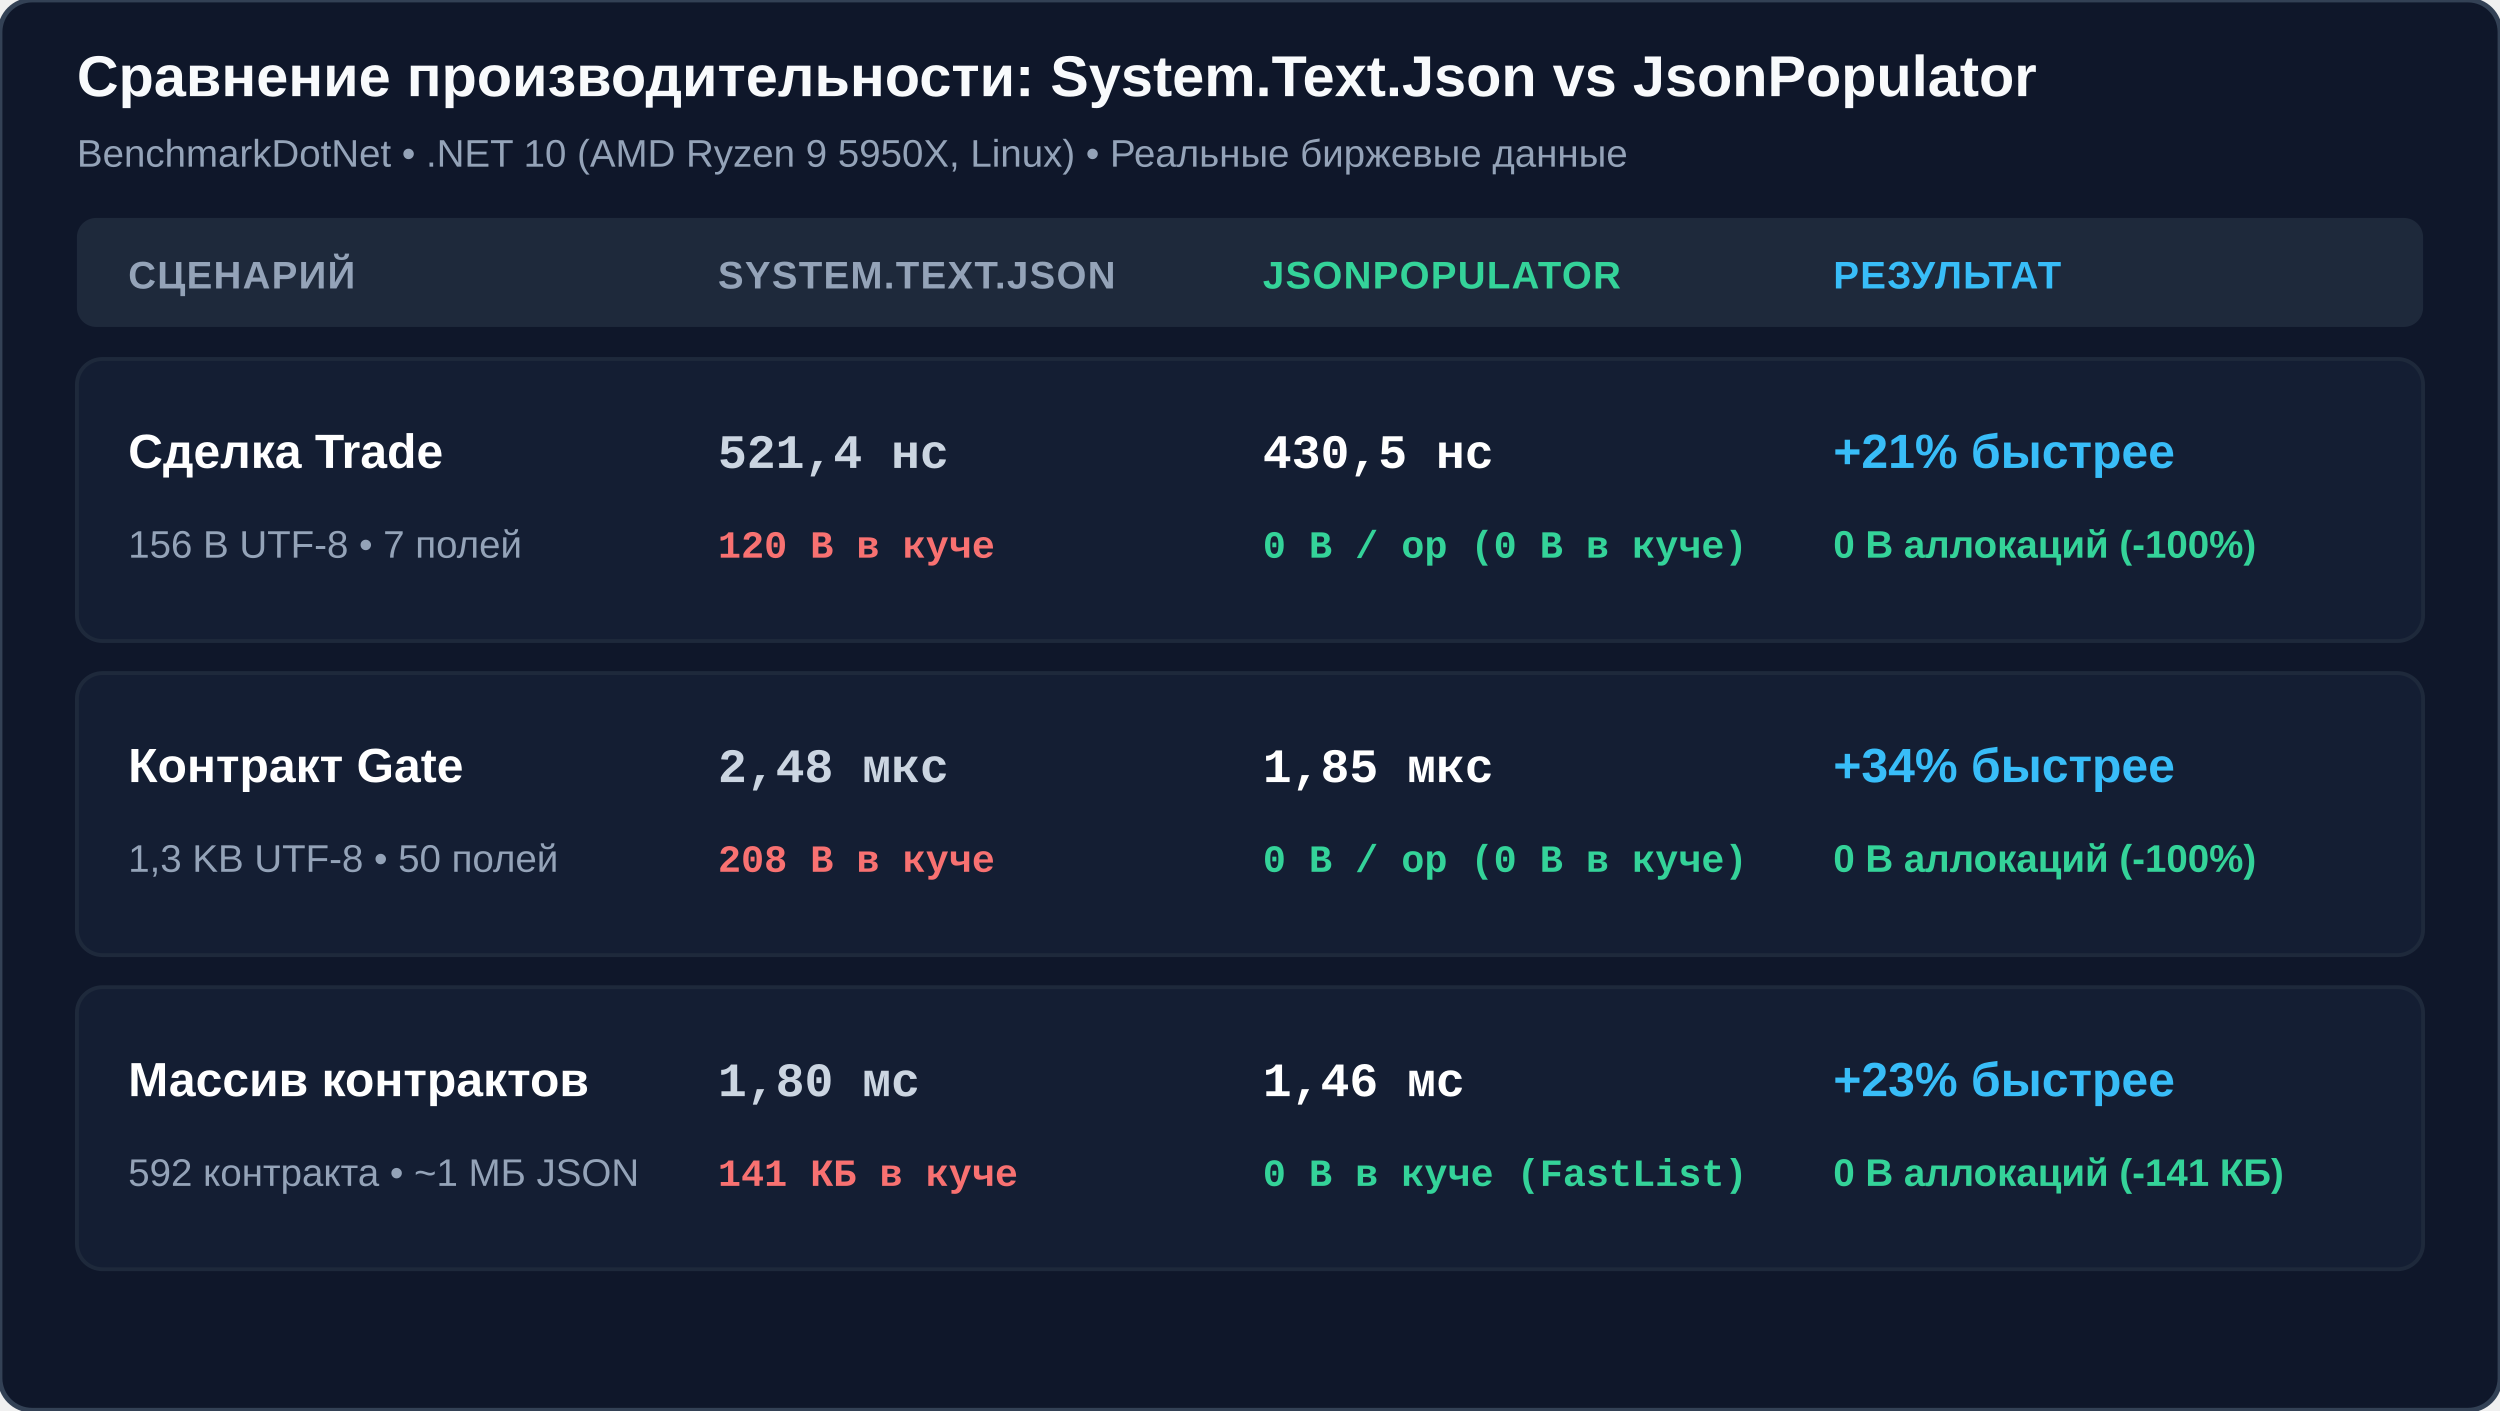
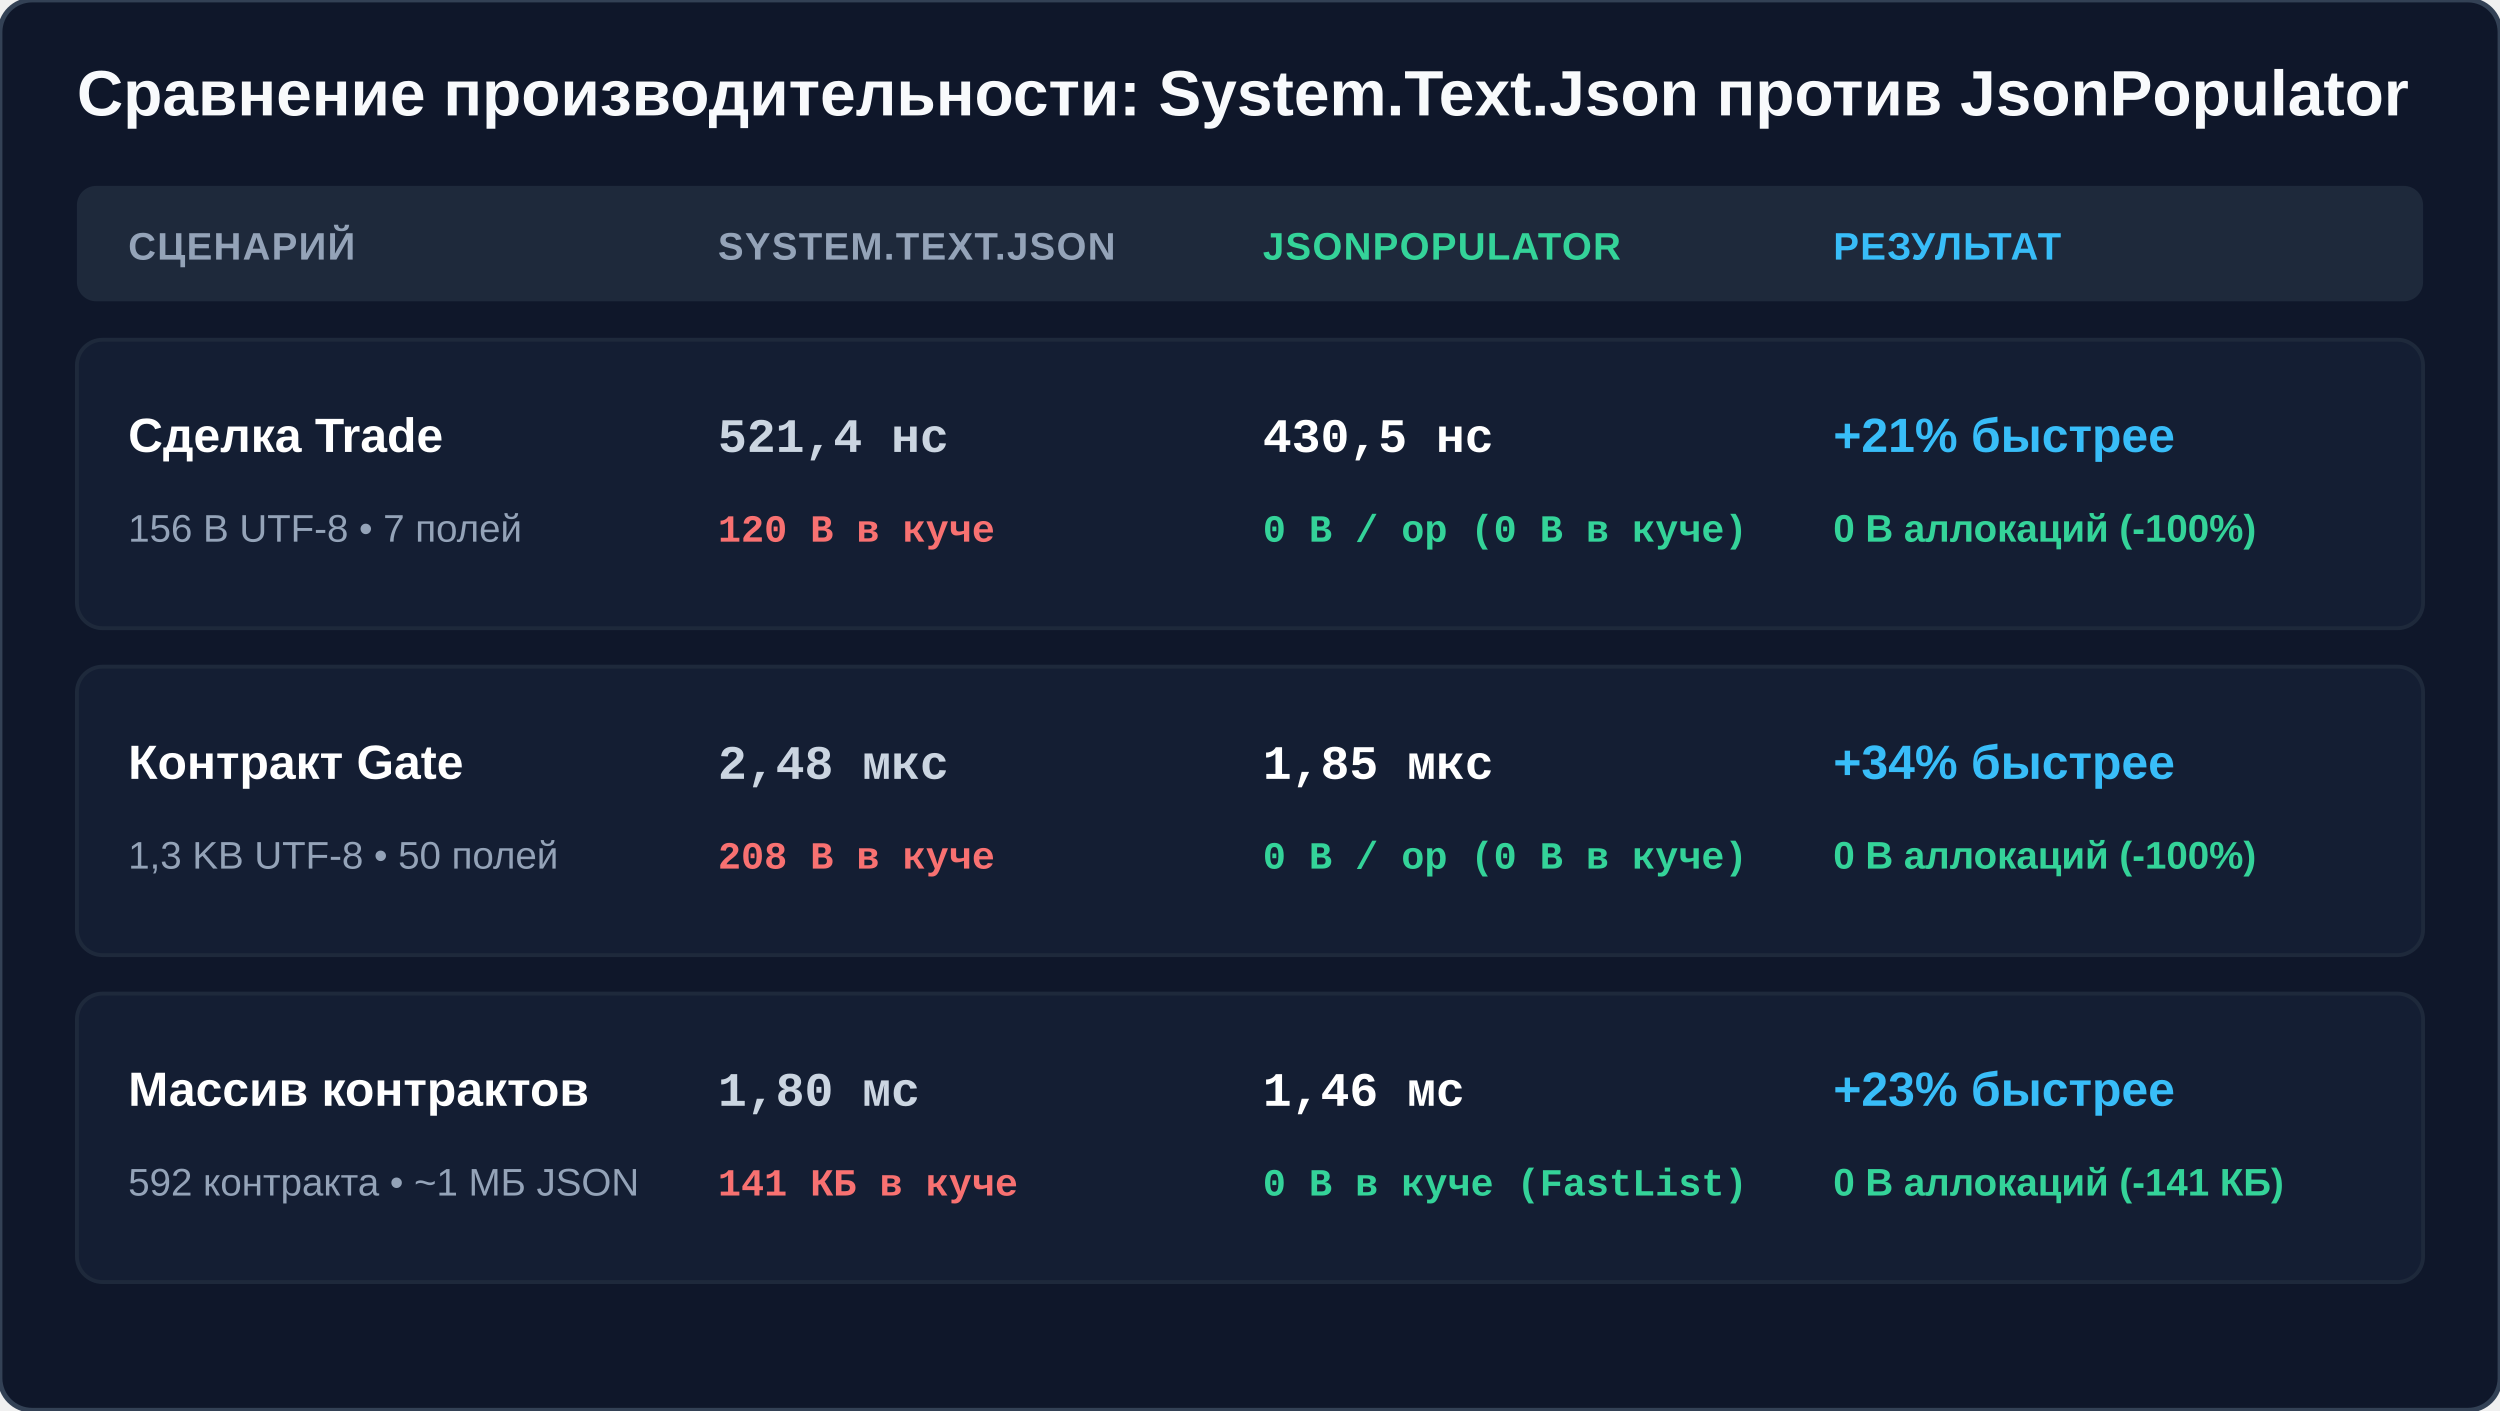
<svg xmlns="http://www.w3.org/2000/svg" width="780" height="440" viewBox="0 0 780 440" role="img" aria-labelledby="title desc">
  <rect width="780" height="440" rx="10" fill="#0f172a" />
  <rect width="780" height="440" rx="10" fill="none" stroke="#334155" stroke-width="1.5" />
-   <g transform="translate(24, 30)">
-     <text x="0" y="0" fill="#f8fafc" font-family="'Liberation Sans', -apple-system, BlinkMacSystemFont, 'Segoe UI', Roboto, sans-serif" font-size="18" font-weight="700">Сравнение производительности: System.Text.Json vs JsonPopulator</text>
-     <text x="0" y="22" fill="#94a3b8" font-family="'Liberation Sans', -apple-system, BlinkMacSystemFont, 'Segoe UI', Roboto, sans-serif" font-size="12">BenchmarkDotNet • .NET 10 (AMD Ryzen 9 5950X, Linux) • Реальные биржевые данные</text>
+   <g transform="translate(24, 36)">
+     <text x="0" y="0" fill="#f8fafc" font-family="'Liberation Sans', -apple-system, BlinkMacSystemFont, 'Segoe UI', Roboto, sans-serif" font-size="20" font-weight="700">Сравнение производительности: System.Text.Json против JsonPopulator</text>
  </g>
-   <g transform="translate(24, 68)">
-     <rect x="0" y="0" width="732" height="34" rx="6" fill="#1e293b" />
-     <text x="16" y="22" fill="#94a3b8" font-family="'Liberation Sans', -apple-system, BlinkMacSystemFont, 'Segoe UI', Roboto, sans-serif" font-size="12" font-weight="700" letter-spacing="0.4">СЦЕНАРИЙ</text>
-     <text x="200" y="22" fill="#94a3b8" font-family="'Liberation Sans', -apple-system, BlinkMacSystemFont, 'Segoe UI', Roboto, sans-serif" font-size="12" font-weight="700" letter-spacing="0.4">SYSTEM.TEXT.JSON</text>
-     <text x="370" y="22" fill="#34d399" font-family="'Liberation Sans', -apple-system, BlinkMacSystemFont, 'Segoe UI', Roboto, sans-serif" font-size="12" font-weight="700" letter-spacing="0.4">JSONPOPULATOR</text>
-     <text x="548" y="22" fill="#38bdf8" font-family="'Liberation Sans', -apple-system, BlinkMacSystemFont, 'Segoe UI', Roboto, sans-serif" font-size="12" font-weight="700" letter-spacing="0.4">РЕЗУЛЬТАТ</text>
-     <g transform="translate(0, 44)">
-       <rect width="732" height="88" rx="8" fill="#141e33" stroke="#1e293b" stroke-width="1.2" />
-       <text x="16" y="34" fill="#ffffff" font-family="'Liberation Sans', -apple-system, BlinkMacSystemFont, 'Segoe UI', Roboto, sans-serif" font-size="15" font-weight="700">Сделка Trade</text>
-       <text x="16" y="62" fill="#94a3b8" font-family="'Liberation Sans', -apple-system, BlinkMacSystemFont, 'Segoe UI', Roboto, sans-serif" font-size="12">156 B UTF-8 • 7 полей</text>
-       <text x="200" y="34" fill="#cbd5e1" font-family="'Liberation Mono', 'DejaVu Sans Mono', ui-monospace, monospace" font-size="15" font-weight="600">521,4 нс</text>
-       <text x="200" y="62" fill="#f87171" font-family="'Liberation Mono', 'DejaVu Sans Mono', ui-monospace, monospace" font-size="12" font-weight="600">120 B в куче</text>
-       <text x="370" y="34" fill="#ffffff" font-family="'Liberation Mono', 'DejaVu Sans Mono', ui-monospace, monospace" font-size="15" font-weight="700">430,5 нс</text>
-       <text x="370" y="62" fill="#34d399" font-family="'Liberation Mono', 'DejaVu Sans Mono', ui-monospace, monospace" font-size="12" font-weight="700">0 B / op (0 B в куче)</text>
-       <text x="548" y="34" fill="#38bdf8" font-family="'Liberation Sans', -apple-system, BlinkMacSystemFont, 'Segoe UI', Roboto, sans-serif" font-size="15" font-weight="700">+21% быстрее</text>
-       <text x="548" y="62" fill="#34d399" font-family="'Liberation Sans', -apple-system, BlinkMacSystemFont, 'Segoe UI', Roboto, sans-serif" font-size="12" font-weight="600">0 B аллокаций (-100%)</text>
+   <g transform="translate(24, 58)">
+     <rect x="0" y="0" width="732" height="36" rx="6" fill="#1e293b" />
+     <text x="16" y="23" fill="#94a3b8" font-family="'Liberation Sans', -apple-system, BlinkMacSystemFont, 'Segoe UI', Roboto, sans-serif" font-size="12" font-weight="700" letter-spacing="0.4">СЦЕНАРИЙ</text>
+     <text x="200" y="23" fill="#94a3b8" font-family="'Liberation Sans', -apple-system, BlinkMacSystemFont, 'Segoe UI', Roboto, sans-serif" font-size="12" font-weight="700" letter-spacing="0.4">SYSTEM.TEXT.JSON</text>
+     <text x="370" y="23" fill="#34d399" font-family="'Liberation Sans', -apple-system, BlinkMacSystemFont, 'Segoe UI', Roboto, sans-serif" font-size="12" font-weight="700" letter-spacing="0.4">JSONPOPULATOR</text>
+     <text x="548" y="23" fill="#38bdf8" font-family="'Liberation Sans', -apple-system, BlinkMacSystemFont, 'Segoe UI', Roboto, sans-serif" font-size="12" font-weight="700" letter-spacing="0.4">РЕЗУЛЬТАТ</text>
+     <g transform="translate(0, 48)">
+       <rect width="732" height="90" rx="8" fill="#141e33" stroke="#1e293b" stroke-width="1.2" />
+       <text x="16" y="35" fill="#ffffff" font-family="'Liberation Sans', -apple-system, BlinkMacSystemFont, 'Segoe UI', Roboto, sans-serif" font-size="15" font-weight="700">Сделка Trade</text>
+       <text x="16" y="63" fill="#94a3b8" font-family="'Liberation Sans', -apple-system, BlinkMacSystemFont, 'Segoe UI', Roboto, sans-serif" font-size="12">156 B UTF-8 • 7 полей</text>
+       <text x="200" y="35" fill="#cbd5e1" font-family="'Liberation Mono', 'DejaVu Sans Mono', ui-monospace, monospace" font-size="15" font-weight="600">521,4 нс</text>
+       <text x="200" y="63" fill="#f87171" font-family="'Liberation Mono', 'DejaVu Sans Mono', ui-monospace, monospace" font-size="12" font-weight="600">120 B в куче</text>
+       <text x="370" y="35" fill="#ffffff" font-family="'Liberation Mono', 'DejaVu Sans Mono', ui-monospace, monospace" font-size="15" font-weight="700">430,5 нс</text>
+       <text x="370" y="63" fill="#34d399" font-family="'Liberation Mono', 'DejaVu Sans Mono', ui-monospace, monospace" font-size="12" font-weight="700">0 B / op (0 B в куче)</text>
+       <text x="548" y="35" fill="#38bdf8" font-family="'Liberation Sans', -apple-system, BlinkMacSystemFont, 'Segoe UI', Roboto, sans-serif" font-size="15" font-weight="700">+21% быстрее</text>
+       <text x="548" y="63" fill="#34d399" font-family="'Liberation Sans', -apple-system, BlinkMacSystemFont, 'Segoe UI', Roboto, sans-serif" font-size="12" font-weight="600">0 B аллокаций (-100%)</text>
    </g>
-     <g transform="translate(0, 142)">
-       <rect width="732" height="88" rx="8" fill="#141e33" stroke="#1e293b" stroke-width="1.2" />
-       <text x="16" y="34" fill="#ffffff" font-family="'Liberation Sans', -apple-system, BlinkMacSystemFont, 'Segoe UI', Roboto, sans-serif" font-size="15" font-weight="700">Контракт Gate</text>
-       <text x="16" y="62" fill="#94a3b8" font-family="'Liberation Sans', -apple-system, BlinkMacSystemFont, 'Segoe UI', Roboto, sans-serif" font-size="12">1,3 KB UTF-8 • 50 полей</text>
-       <text x="200" y="34" fill="#cbd5e1" font-family="'Liberation Mono', 'DejaVu Sans Mono', ui-monospace, monospace" font-size="15" font-weight="600">2,48 мкс</text>
-       <text x="200" y="62" fill="#f87171" font-family="'Liberation Mono', 'DejaVu Sans Mono', ui-monospace, monospace" font-size="12" font-weight="600">208 B в куче</text>
-       <text x="370" y="34" fill="#ffffff" font-family="'Liberation Mono', 'DejaVu Sans Mono', ui-monospace, monospace" font-size="15" font-weight="700">1,85 мкс</text>
-       <text x="370" y="62" fill="#34d399" font-family="'Liberation Mono', 'DejaVu Sans Mono', ui-monospace, monospace" font-size="12" font-weight="700">0 B / op (0 B в куче)</text>
-       <text x="548" y="34" fill="#38bdf8" font-family="'Liberation Sans', -apple-system, BlinkMacSystemFont, 'Segoe UI', Roboto, sans-serif" font-size="15" font-weight="700">+34% быстрее</text>
-       <text x="548" y="62" fill="#34d399" font-family="'Liberation Sans', -apple-system, BlinkMacSystemFont, 'Segoe UI', Roboto, sans-serif" font-size="12" font-weight="600">0 B аллокаций (-100%)</text>
+     <g transform="translate(0, 150)">
+       <rect width="732" height="90" rx="8" fill="#141e33" stroke="#1e293b" stroke-width="1.2" />
+       <text x="16" y="35" fill="#ffffff" font-family="'Liberation Sans', -apple-system, BlinkMacSystemFont, 'Segoe UI', Roboto, sans-serif" font-size="15" font-weight="700">Контракт Gate</text>
+       <text x="16" y="63" fill="#94a3b8" font-family="'Liberation Sans', -apple-system, BlinkMacSystemFont, 'Segoe UI', Roboto, sans-serif" font-size="12">1,3 KB UTF-8 • 50 полей</text>
+       <text x="200" y="35" fill="#cbd5e1" font-family="'Liberation Mono', 'DejaVu Sans Mono', ui-monospace, monospace" font-size="15" font-weight="600">2,48 мкс</text>
+       <text x="200" y="63" fill="#f87171" font-family="'Liberation Mono', 'DejaVu Sans Mono', ui-monospace, monospace" font-size="12" font-weight="600">208 B в куче</text>
+       <text x="370" y="35" fill="#ffffff" font-family="'Liberation Mono', 'DejaVu Sans Mono', ui-monospace, monospace" font-size="15" font-weight="700">1,85 мкс</text>
+       <text x="370" y="63" fill="#34d399" font-family="'Liberation Mono', 'DejaVu Sans Mono', ui-monospace, monospace" font-size="12" font-weight="700">0 B / op (0 B в куче)</text>
+       <text x="548" y="35" fill="#38bdf8" font-family="'Liberation Sans', -apple-system, BlinkMacSystemFont, 'Segoe UI', Roboto, sans-serif" font-size="15" font-weight="700">+34% быстрее</text>
+       <text x="548" y="63" fill="#34d399" font-family="'Liberation Sans', -apple-system, BlinkMacSystemFont, 'Segoe UI', Roboto, sans-serif" font-size="12" font-weight="600">0 B аллокаций (-100%)</text>
    </g>
-     <g transform="translate(0, 240)">
-       <rect width="732" height="88" rx="8" fill="#141e33" stroke="#1e293b" stroke-width="1.2" />
-       <text x="16" y="34" fill="#ffffff" font-family="'Liberation Sans', -apple-system, BlinkMacSystemFont, 'Segoe UI', Roboto, sans-serif" font-size="15" font-weight="700">Массив контрактов</text>
-       <text x="16" y="62" fill="#94a3b8" font-family="'Liberation Sans', -apple-system, BlinkMacSystemFont, 'Segoe UI', Roboto, sans-serif" font-size="12">592 контракта • ~1 МБ JSON</text>
-       <text x="200" y="34" fill="#cbd5e1" font-family="'Liberation Mono', 'DejaVu Sans Mono', ui-monospace, monospace" font-size="15" font-weight="600">1,80 мс</text>
-       <text x="200" y="62" fill="#f87171" font-family="'Liberation Mono', 'DejaVu Sans Mono', ui-monospace, monospace" font-size="12" font-weight="600">141 КБ в куче</text>
-       <text x="370" y="34" fill="#ffffff" font-family="'Liberation Mono', 'DejaVu Sans Mono', ui-monospace, monospace" font-size="15" font-weight="700">1,46 мс</text>
-       <text x="370" y="62" fill="#34d399" font-family="'Liberation Mono', 'DejaVu Sans Mono', ui-monospace, monospace" font-size="12" font-weight="700">0 B в куче (FastList)</text>
-       <text x="548" y="34" fill="#38bdf8" font-family="'Liberation Sans', -apple-system, BlinkMacSystemFont, 'Segoe UI', Roboto, sans-serif" font-size="15" font-weight="700">+23% быстрее</text>
-       <text x="548" y="62" fill="#34d399" font-family="'Liberation Sans', -apple-system, BlinkMacSystemFont, 'Segoe UI', Roboto, sans-serif" font-size="12" font-weight="600">0 B аллокаций (-141 КБ)</text>
+     <g transform="translate(0, 252)">
+       <rect width="732" height="90" rx="8" fill="#141e33" stroke="#1e293b" stroke-width="1.2" />
+       <text x="16" y="35" fill="#ffffff" font-family="'Liberation Sans', -apple-system, BlinkMacSystemFont, 'Segoe UI', Roboto, sans-serif" font-size="15" font-weight="700">Массив контрактов</text>
+       <text x="16" y="63" fill="#94a3b8" font-family="'Liberation Sans', -apple-system, BlinkMacSystemFont, 'Segoe UI', Roboto, sans-serif" font-size="12">592 контракта • ~1 МБ JSON</text>
+       <text x="200" y="35" fill="#cbd5e1" font-family="'Liberation Mono', 'DejaVu Sans Mono', ui-monospace, monospace" font-size="15" font-weight="600">1,80 мс</text>
+       <text x="200" y="63" fill="#f87171" font-family="'Liberation Mono', 'DejaVu Sans Mono', ui-monospace, monospace" font-size="12" font-weight="600">141 КБ в куче</text>
+       <text x="370" y="35" fill="#ffffff" font-family="'Liberation Mono', 'DejaVu Sans Mono', ui-monospace, monospace" font-size="15" font-weight="700">1,46 мс</text>
+       <text x="370" y="63" fill="#34d399" font-family="'Liberation Mono', 'DejaVu Sans Mono', ui-monospace, monospace" font-size="12" font-weight="700">0 B в куче (FastList)</text>
+       <text x="548" y="35" fill="#38bdf8" font-family="'Liberation Sans', -apple-system, BlinkMacSystemFont, 'Segoe UI', Roboto, sans-serif" font-size="15" font-weight="700">+23% быстрее</text>
+       <text x="548" y="63" fill="#34d399" font-family="'Liberation Sans', -apple-system, BlinkMacSystemFont, 'Segoe UI', Roboto, sans-serif" font-size="12" font-weight="600">0 B аллокаций (-141 КБ)</text>
    </g>
  </g>
</svg>
